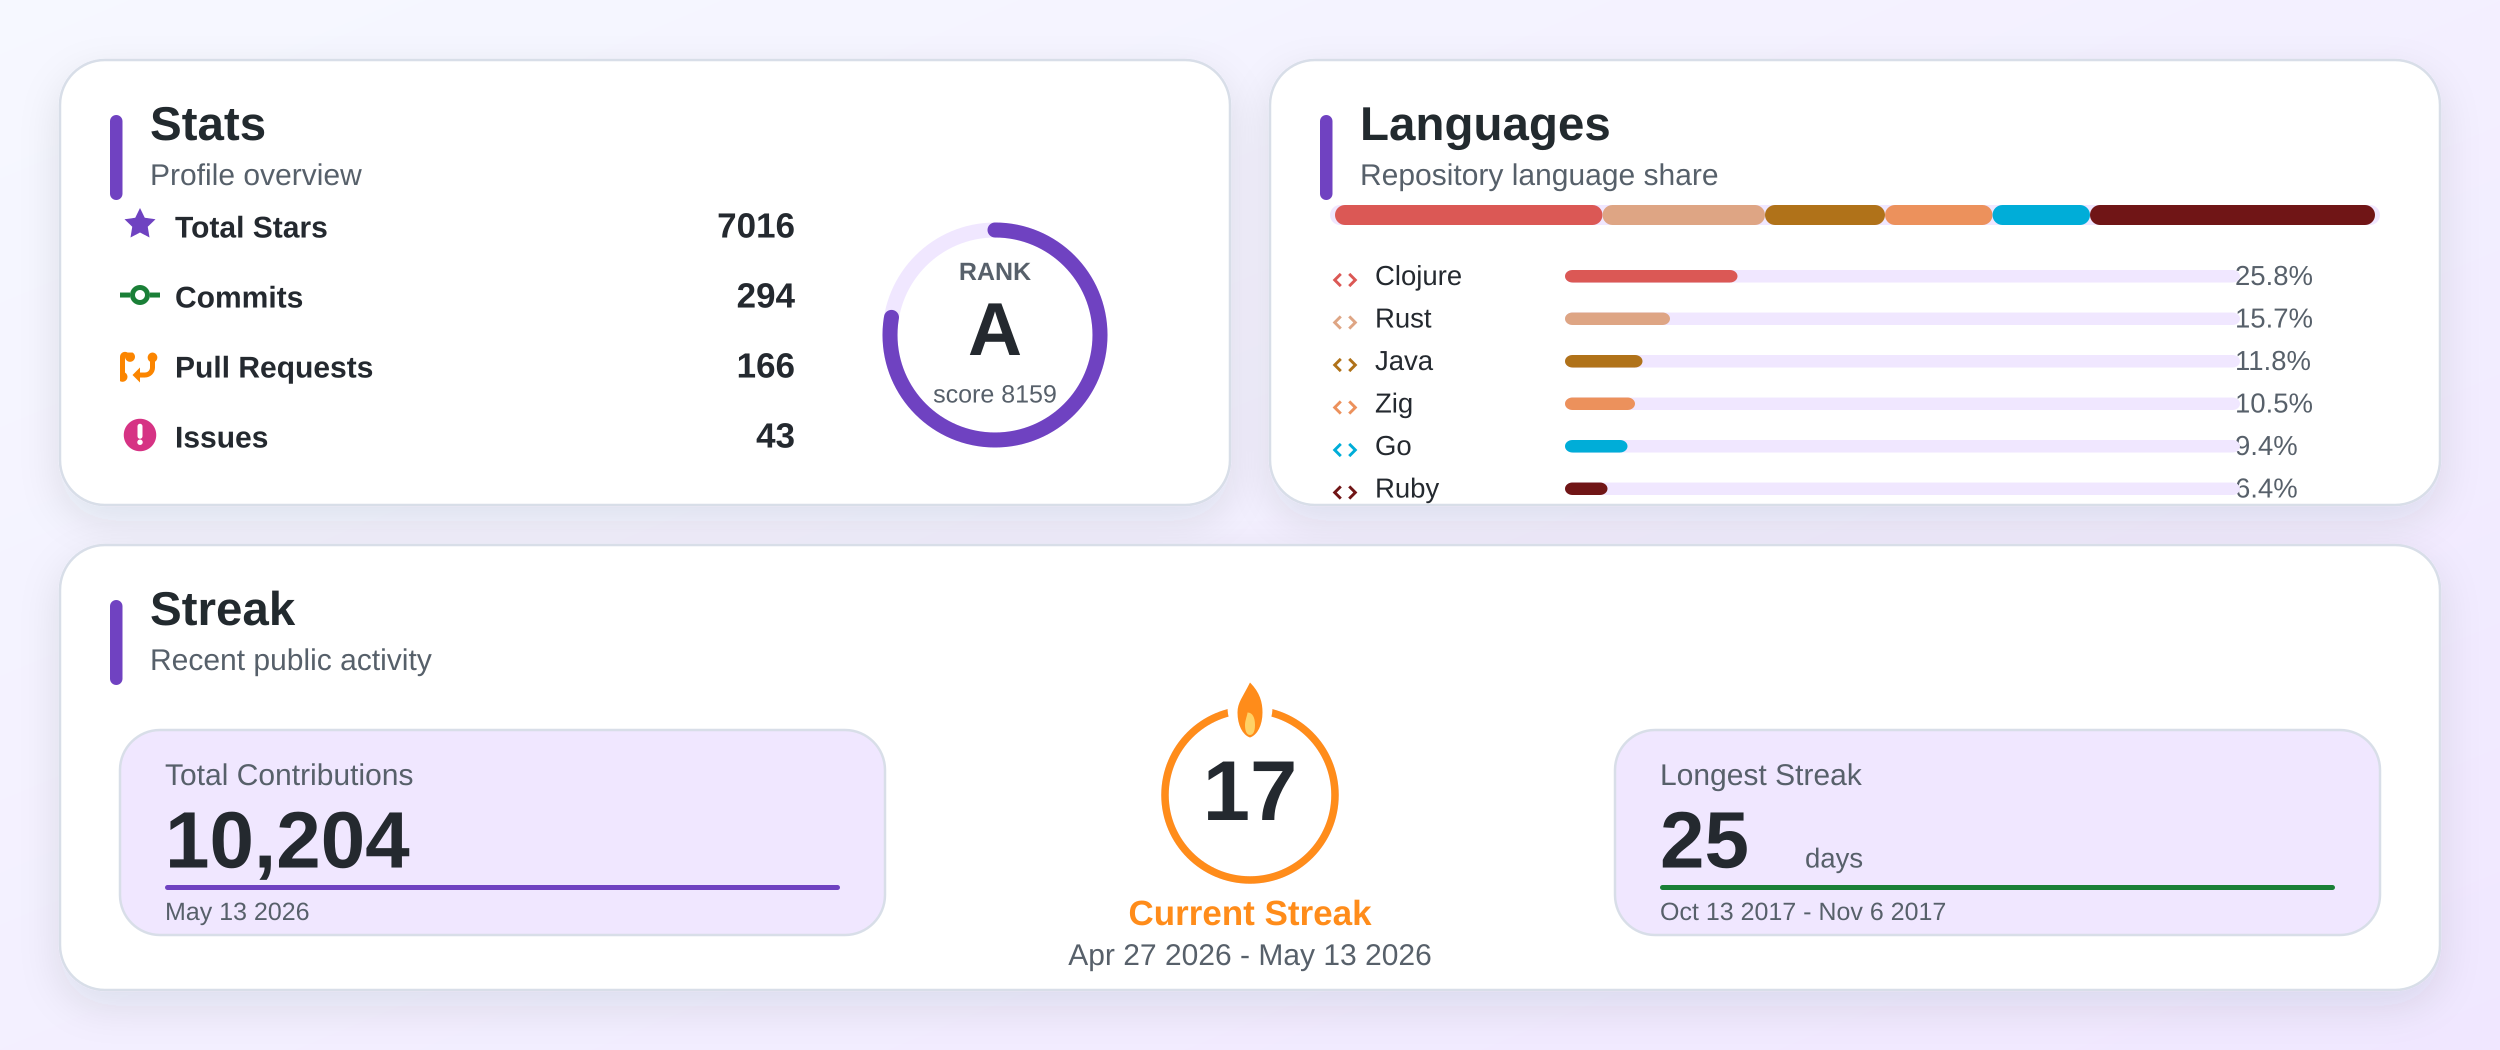
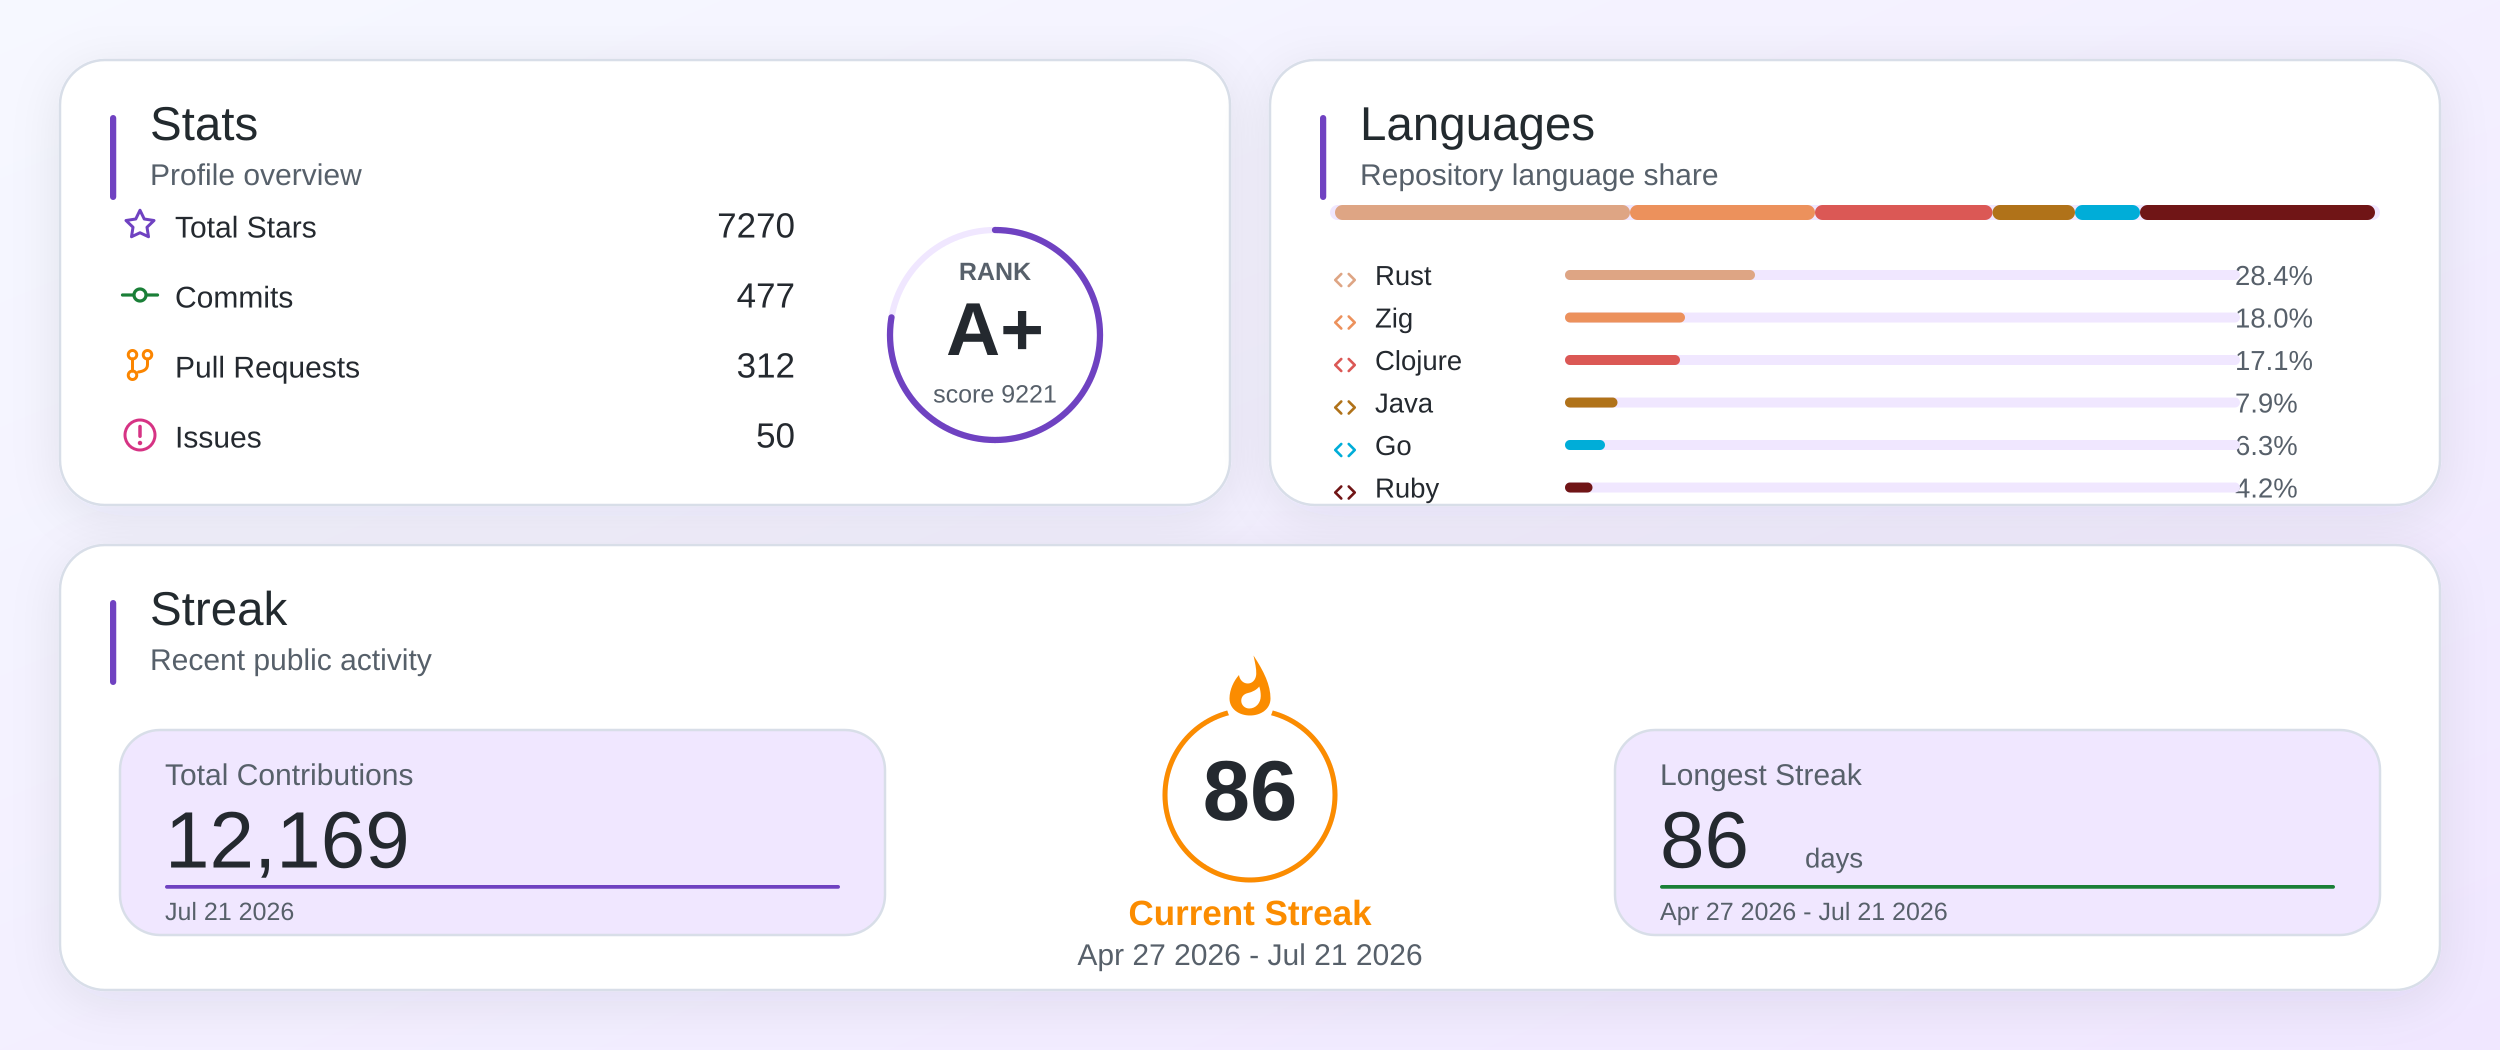
- <svg xmlns="http://www.w3.org/2000/svg" width="1000" height="420" viewBox="0 0 1000 420" role="img">
+ <svg xmlns="http://www.w3.org/2000/svg" width="1000" height="420" viewBox="0 0 1000 420" role="img" shape-rendering="geometricPrecision">
  <defs>
    <linearGradient id="bg" x1="0" y1="0" x2="1" y2="1">
      <stop offset="0%" stop-color="#f6f8ff" />
      <stop offset="100%" stop-color="#f0e7ff" />
    </linearGradient>
    <filter id="shadow" x="-10%" y="-10%" width="120%" height="130%">
-       <feDropShadow dx="0" dy="6" stdDeviation="8" flood-color="#1f2937" flood-opacity="0.10" />
+       <feDropShadow dx="0" dy="4" stdDeviation="10" flood-color="#1f2937" flood-opacity="0.08" />
    </filter>
  </defs>
  <rect width="100%" height="100%" fill="url(#bg)" />
  <g filter="url(#shadow)">
    <rect x="24" y="24" width="468" height="178" rx="18" fill="#ffffff" stroke="#d8dee8" />
-     <rect x="44" y="46" width="5" height="34" rx="2.5" fill="#6f42c1" />
-     <text x="60" y="56" font-family="Arial, sans-serif" font-size="19" font-weight="700" fill="#24292f">Stats</text>
+     <rect x="44" y="46" width="2.5" height="34" rx="1.25" fill="#6f42c1" />
+     <text x="60" y="56" font-family="'Helvetica Neue', Arial, sans-serif" font-size="19" font-weight="500" fill="#24292f">Stats</text>
    <text x="60" y="74" font-family="Arial, sans-serif" font-size="12" fill="#57606a">Profile overview</text>
  </g>
  <g>
-     <svg x="48" y="82" width="16" height="16" viewBox="0 0 16 16" fill="#6f42c1" aria-hidden="true">
-       <path d="M8 1.2l1.9 3.9 4.3.6-3.1 3 .7 4.3L8 11l-3.8 2 .7-4.3-3.1-3 4.3-.6L8 1.2z" />
+     <svg x="48" y="82" width="16" height="16" viewBox="0 0 16 16" aria-hidden="true">
+       <path d="M8 2.1l1.7 3.5 3.9.6-2.8 2.7.6 3.8L8 11.1l-3.4 1.6.6-3.8-2.8-2.7 3.9-.6z" fill="none" stroke="#6f42c1" stroke-width="1.2" stroke-linejoin="round" />
    </svg>
-     <text x="70" y="95" font-family="Arial, sans-serif" font-size="12" font-weight="700" fill="#24292f">Total Stars</text>
-     <text x="318" y="95" text-anchor="end" font-family="Arial, sans-serif" font-size="14" font-weight="800" fill="#24292f">7016</text>
+     <text x="70" y="95" font-family="'Helvetica Neue', Arial, sans-serif" font-size="12" font-weight="500" fill="#24292f">Total Stars</text>
+     <text x="318" y="95" text-anchor="end" font-family="'Helvetica Neue', Arial, sans-serif" font-size="14" font-weight="500" fill="#24292f">7270</text>
  </g>
  <g>
-     <svg x="48" y="110" width="16" height="16" viewBox="0 0 16 16" fill="#1a7f37" aria-hidden="true">
-       <path d="M8 4a4 4 0 1 1 0 8 4 4 0 0 1 0-8zm0 2a2 2 0 1 0 0 4 2 2 0 0 0 0-4zM0 7h4v2H0V7zm12 0h4v2h-4V7z" />
+     <svg x="48" y="110" width="16" height="16" viewBox="0 0 16 16" aria-hidden="true">
+       <circle cx="8" cy="8" r="2.4" fill="none" stroke="#1a7f37" stroke-width="1.3" />
+       <path d="M1 8h4.4M10.6 8H15" fill="none" stroke="#1a7f37" stroke-width="1.3" stroke-linecap="round" />
    </svg>
-     <text x="70" y="123" font-family="Arial, sans-serif" font-size="12" font-weight="700" fill="#24292f">Commits</text>
-     <text x="318" y="123" text-anchor="end" font-family="Arial, sans-serif" font-size="14" font-weight="800" fill="#24292f">294</text>
+     <text x="70" y="123" font-family="'Helvetica Neue', Arial, sans-serif" font-size="12" font-weight="500" fill="#24292f">Commits</text>
+     <text x="318" y="123" text-anchor="end" font-family="'Helvetica Neue', Arial, sans-serif" font-size="14" font-weight="500" fill="#24292f">477</text>
  </g>
  <g>
-     <svg x="48" y="138" width="16" height="16" viewBox="0 0 16 16" fill="#fb8500" aria-hidden="true">
-       <path d="M5 3a2 2 0 1 1-3 1.7V11a2 2 0 1 1-2 0V4.7A2 2 0 0 1 3 3zm8 0a2 2 0 0 1 1 3.7V9a4 4 0 0 1-4 4H8v2L5 12l3-3v2h2a2 2 0 0 0 2-2V6.7A2 2 0 0 1 13 3z" />
+     <svg x="48" y="138" width="16" height="16" viewBox="0 0 16 16" aria-hidden="true">
+       <circle cx="5" cy="3.9" r="1.7" fill="none" stroke="#fb8500" stroke-width="1.2" />
+       <circle cx="5" cy="12.1" r="1.7" fill="none" stroke="#fb8500" stroke-width="1.2" />
+       <circle cx="11" cy="3.9" r="1.7" fill="none" stroke="#fb8500" stroke-width="1.2" />
+       <path d="M5 5.6v4.8M11 5.6v2.2c0 2-1.6 2.7-3.6 3" fill="none" stroke="#fb8500" stroke-width="1.2" stroke-linecap="round" />
    </svg>
-     <text x="70" y="151" font-family="Arial, sans-serif" font-size="12" font-weight="700" fill="#24292f">Pull Requests</text>
-     <text x="318" y="151" text-anchor="end" font-family="Arial, sans-serif" font-size="14" font-weight="800" fill="#24292f">166</text>
+     <text x="70" y="151" font-family="'Helvetica Neue', Arial, sans-serif" font-size="12" font-weight="500" fill="#24292f">Pull Requests</text>
+     <text x="318" y="151" text-anchor="end" font-family="'Helvetica Neue', Arial, sans-serif" font-size="14" font-weight="500" fill="#24292f">312</text>
  </g>
  <g>
-     <svg x="48" y="166" width="16" height="16" viewBox="0 0 16 16" fill="#d63384" aria-hidden="true">
-       <path d="M8 1.5a6.5 6.5 0 1 1 0 13 6.5 6.5 0 0 1 0-13zm0 2a1 1 0 0 0-1 1v4a1 1 0 1 0 2 0v-4a1 1 0 0 0-1-1zm0 8.5a1.1 1.1 0 1 0 0-2.2 1.1 1.1 0 0 0 0 2.2z" />
+     <svg x="48" y="166" width="16" height="16" viewBox="0 0 16 16" aria-hidden="true">
+       <circle cx="8" cy="8" r="6" fill="none" stroke="#d63384" stroke-width="1.2" />
+       <path d="M8 4.6v3.9" fill="none" stroke="#d63384" stroke-width="1.4" stroke-linecap="round" />
+       <circle cx="8" cy="11.2" r="0.9" fill="#d63384" />
    </svg>
-     <text x="70" y="179" font-family="Arial, sans-serif" font-size="12" font-weight="700" fill="#24292f">Issues</text>
-     <text x="318" y="179" text-anchor="end" font-family="Arial, sans-serif" font-size="14" font-weight="800" fill="#24292f">43</text>
+     <text x="70" y="179" font-family="'Helvetica Neue', Arial, sans-serif" font-size="12" font-weight="500" fill="#24292f">Issues</text>
+     <text x="318" y="179" text-anchor="end" font-family="'Helvetica Neue', Arial, sans-serif" font-size="14" font-weight="500" fill="#24292f">50</text>
  </g>
  <g>
-     <circle cx="398" cy="134" r="42" fill="#ffffff" stroke="#f0e7ff" stroke-width="6" />
-     <circle cx="398" cy="134" r="42" fill="none" stroke="#6f42c1" stroke-width="6" stroke-linecap="round" stroke-dasharray="205 264" transform="rotate(-90 398 134)" />
-     <text x="398" y="142" text-anchor="middle" font-family="Arial, sans-serif" font-size="30" font-weight="900" fill="#24292f">A</text>
-     <text x="398" y="112" text-anchor="middle" font-family="Arial, sans-serif" font-size="10" font-weight="700" fill="#57606a">RANK</text>
-     <text x="398" y="161" text-anchor="middle" font-family="Arial, sans-serif" font-size="10" fill="#57606a">score 8159</text>
+     <circle cx="398" cy="134" r="42" fill="#ffffff" stroke="#f0e7ff" stroke-width="2.5" />
+     <circle cx="398" cy="134" r="42" fill="none" stroke="#6f42c1" stroke-width="2.5" stroke-linecap="round" stroke-dasharray="205 264" transform="rotate(-90 398 134)" />
+     <text x="398" y="142" text-anchor="middle" font-family="Arial, sans-serif" font-size="30" font-weight="700" fill="#24292f">A+</text>
+     <text x="398" y="112" text-anchor="middle" font-family="Arial, sans-serif" font-size="10" font-weight="600" fill="#57606a">RANK</text>
+     <text x="398" y="161" text-anchor="middle" font-family="Arial, sans-serif" font-size="10" fill="#57606a">score 9221</text>
  </g>
  <g filter="url(#shadow)">
    <rect x="508" y="24" width="468" height="178" rx="18" fill="#ffffff" stroke="#d8dee8" />
-     <rect x="528" y="46" width="5" height="34" rx="2.5" fill="#6f42c1" />
-     <text x="544" y="56" font-family="Arial, sans-serif" font-size="19" font-weight="700" fill="#24292f">Languages</text>
+     <rect x="528" y="46" width="2.5" height="34" rx="1.25" fill="#6f42c1" />
+     <text x="544" y="56" font-family="'Helvetica Neue', Arial, sans-serif" font-size="19" font-weight="500" fill="#24292f">Languages</text>
    <text x="544" y="74" font-family="Arial, sans-serif" font-size="12" fill="#57606a">Repository language share</text>
  </g>
-   <rect x="532" y="82" width="420" height="8" rx="4" fill="#f0e7ff" stroke="none" />
-   <rect x="534" y="82" width="107" height="8" rx="4" fill="#db5855" stroke="none" />
-   <rect x="641" y="82" width="65" height="8" rx="4" fill="#dea584" stroke="none" />
-   <rect x="706" y="82" width="48" height="8" rx="4" fill="#b07219" stroke="none" />
-   <rect x="754" y="82" width="43" height="8" rx="4" fill="#ec915c" stroke="none" />
-   <rect x="797" y="82" width="39" height="8" rx="4" fill="#00ADD8" stroke="none" />
-   <rect x="836" y="82" width="114" height="8" rx="4" fill="#701516" stroke="none" />
-   <svg x="532" y="106" width="12" height="12" viewBox="0 0 16 16" fill="#db5855" aria-hidden="true">
-     <path d="M5.2 4.2 1.4 8l3.8 3.8 1.1-1.1L3.6 8l2.7-2.7-1.1-1.1zm5.6 0-1.1 1.1L12.4 8l-2.7 2.7 1.1 1.1L14.6 8l-3.8-3.8z" />
+   <rect x="532" y="82" width="420" height="6" rx="3" fill="#f0e7ff" stroke="none" />
+   <rect x="534" y="82" width="118" height="6" rx="3" fill="#dea584" stroke="none" />
+   <rect x="652" y="82" width="74" height="6" rx="3" fill="#ec915c" stroke="none" />
+   <rect x="726" y="82" width="71" height="6" rx="3" fill="#db5855" stroke="none" />
+   <rect x="797" y="82" width="33" height="6" rx="3" fill="#b07219" stroke="none" />
+   <rect x="830" y="82" width="26" height="6" rx="3" fill="#00ADD8" stroke="none" />
+   <rect x="856" y="82" width="94" height="6" rx="3" fill="#701516" stroke="none" />
+   <svg x="532" y="106" width="12" height="12" viewBox="0 0 16 16" aria-hidden="true">
+     <path d="M6 4.8 2.8 8l3.2 3.2M10 4.8 13.2 8 10 11.2" fill="none" stroke="#dea584" stroke-width="1.4" stroke-linecap="round" stroke-linejoin="round" />
  </svg>
-   <text x="550" y="114" font-family="Arial, sans-serif" font-size="11" fill="#24292f">Clojure</text>
-   <text x="894" y="114" font-family="Arial, sans-serif" font-size="11" fill="#57606a">25.8%</text>
-   <rect x="626" y="108" width="270" height="5" rx="3" fill="#f0e7ff" stroke="none" />
-   <rect x="626" y="108" width="69" height="5" rx="3" fill="#db5855" stroke="none" />
-   <svg x="532" y="123" width="12" height="12" viewBox="0 0 16 16" fill="#dea584" aria-hidden="true">
-     <path d="M5.2 4.2 1.4 8l3.8 3.8 1.1-1.1L3.6 8l2.7-2.7-1.1-1.1zm5.6 0-1.1 1.1L12.4 8l-2.7 2.7 1.1 1.1L14.6 8l-3.8-3.8z" />
+   <text x="550" y="114" font-family="Arial, sans-serif" font-size="11" fill="#24292f">Rust</text>
+   <text x="894" y="114" font-family="Arial, sans-serif" font-size="11" fill="#57606a">28.4%</text>
+   <rect x="626" y="108" width="270" height="4" rx="2" fill="#f0e7ff" stroke="none" />
+   <rect x="626" y="108" width="76" height="4" rx="2" fill="#dea584" stroke="none" />
+   <svg x="532" y="123" width="12" height="12" viewBox="0 0 16 16" aria-hidden="true">
+     <path d="M6 4.8 2.8 8l3.2 3.2M10 4.8 13.2 8 10 11.2" fill="none" stroke="#ec915c" stroke-width="1.4" stroke-linecap="round" stroke-linejoin="round" />
  </svg>
-   <text x="550" y="131" font-family="Arial, sans-serif" font-size="11" fill="#24292f">Rust</text>
-   <text x="894" y="131" font-family="Arial, sans-serif" font-size="11" fill="#57606a">15.7%</text>
-   <rect x="626" y="125" width="270" height="5" rx="3" fill="#f0e7ff" stroke="none" />
-   <rect x="626" y="125" width="42" height="5" rx="3" fill="#dea584" stroke="none" />
-   <svg x="532" y="140" width="12" height="12" viewBox="0 0 16 16" fill="#b07219" aria-hidden="true">
-     <path d="M5.2 4.2 1.4 8l3.8 3.8 1.1-1.1L3.6 8l2.7-2.7-1.1-1.1zm5.6 0-1.1 1.1L12.4 8l-2.7 2.7 1.1 1.1L14.6 8l-3.8-3.8z" />
+   <text x="550" y="131" font-family="Arial, sans-serif" font-size="11" fill="#24292f">Zig</text>
+   <text x="894" y="131" font-family="Arial, sans-serif" font-size="11" fill="#57606a">18.0%</text>
+   <rect x="626" y="125" width="270" height="4" rx="2" fill="#f0e7ff" stroke="none" />
+   <rect x="626" y="125" width="48" height="4" rx="2" fill="#ec915c" stroke="none" />
+   <svg x="532" y="140" width="12" height="12" viewBox="0 0 16 16" aria-hidden="true">
+     <path d="M6 4.8 2.8 8l3.2 3.2M10 4.8 13.2 8 10 11.2" fill="none" stroke="#db5855" stroke-width="1.4" stroke-linecap="round" stroke-linejoin="round" />
  </svg>
-   <text x="550" y="148" font-family="Arial, sans-serif" font-size="11" fill="#24292f">Java</text>
-   <text x="894" y="148" font-family="Arial, sans-serif" font-size="11" fill="#57606a">11.8%</text>
-   <rect x="626" y="142" width="270" height="5" rx="3" fill="#f0e7ff" stroke="none" />
-   <rect x="626" y="142" width="31" height="5" rx="3" fill="#b07219" stroke="none" />
-   <svg x="532" y="157" width="12" height="12" viewBox="0 0 16 16" fill="#ec915c" aria-hidden="true">
-     <path d="M5.2 4.2 1.4 8l3.8 3.8 1.1-1.1L3.6 8l2.7-2.7-1.1-1.1zm5.6 0-1.1 1.1L12.4 8l-2.7 2.7 1.1 1.1L14.6 8l-3.8-3.8z" />
+   <text x="550" y="148" font-family="Arial, sans-serif" font-size="11" fill="#24292f">Clojure</text>
+   <text x="894" y="148" font-family="Arial, sans-serif" font-size="11" fill="#57606a">17.1%</text>
+   <rect x="626" y="142" width="270" height="4" rx="2" fill="#f0e7ff" stroke="none" />
+   <rect x="626" y="142" width="46" height="4" rx="2" fill="#db5855" stroke="none" />
+   <svg x="532" y="157" width="12" height="12" viewBox="0 0 16 16" aria-hidden="true">
+     <path d="M6 4.8 2.8 8l3.2 3.2M10 4.8 13.2 8 10 11.2" fill="none" stroke="#b07219" stroke-width="1.4" stroke-linecap="round" stroke-linejoin="round" />
  </svg>
-   <text x="550" y="165" font-family="Arial, sans-serif" font-size="11" fill="#24292f">Zig</text>
-   <text x="894" y="165" font-family="Arial, sans-serif" font-size="11" fill="#57606a">10.5%</text>
-   <rect x="626" y="159" width="270" height="5" rx="3" fill="#f0e7ff" stroke="none" />
-   <rect x="626" y="159" width="28" height="5" rx="3" fill="#ec915c" stroke="none" />
-   <svg x="532" y="174" width="12" height="12" viewBox="0 0 16 16" fill="#00ADD8" aria-hidden="true">
-     <path d="M5.2 4.2 1.4 8l3.8 3.8 1.1-1.1L3.6 8l2.7-2.7-1.1-1.1zm5.6 0-1.1 1.1L12.4 8l-2.7 2.7 1.1 1.1L14.6 8l-3.8-3.8z" />
+   <text x="550" y="165" font-family="Arial, sans-serif" font-size="11" fill="#24292f">Java</text>
+   <text x="894" y="165" font-family="Arial, sans-serif" font-size="11" fill="#57606a">7.9%</text>
+   <rect x="626" y="159" width="270" height="4" rx="2" fill="#f0e7ff" stroke="none" />
+   <rect x="626" y="159" width="21" height="4" rx="2" fill="#b07219" stroke="none" />
+   <svg x="532" y="174" width="12" height="12" viewBox="0 0 16 16" aria-hidden="true">
+     <path d="M6 4.8 2.8 8l3.2 3.2M10 4.8 13.2 8 10 11.2" fill="none" stroke="#00ADD8" stroke-width="1.4" stroke-linecap="round" stroke-linejoin="round" />
  </svg>
  <text x="550" y="182" font-family="Arial, sans-serif" font-size="11" fill="#24292f">Go</text>
-   <text x="894" y="182" font-family="Arial, sans-serif" font-size="11" fill="#57606a">9.4%</text>
-   <rect x="626" y="176" width="270" height="5" rx="3" fill="#f0e7ff" stroke="none" />
-   <rect x="626" y="176" width="25" height="5" rx="3" fill="#00ADD8" stroke="none" />
-   <svg x="532" y="191" width="12" height="12" viewBox="0 0 16 16" fill="#701516" aria-hidden="true">
-     <path d="M5.2 4.2 1.4 8l3.8 3.8 1.1-1.1L3.6 8l2.7-2.7-1.1-1.1zm5.6 0-1.1 1.1L12.4 8l-2.7 2.7 1.1 1.1L14.6 8l-3.8-3.8z" />
+   <text x="894" y="182" font-family="Arial, sans-serif" font-size="11" fill="#57606a">6.3%</text>
+   <rect x="626" y="176" width="270" height="4" rx="2" fill="#f0e7ff" stroke="none" />
+   <rect x="626" y="176" width="16" height="4" rx="2" fill="#00ADD8" stroke="none" />
+   <svg x="532" y="191" width="12" height="12" viewBox="0 0 16 16" aria-hidden="true">
+     <path d="M6 4.8 2.8 8l3.2 3.2M10 4.8 13.2 8 10 11.2" fill="none" stroke="#701516" stroke-width="1.4" stroke-linecap="round" stroke-linejoin="round" />
  </svg>
  <text x="550" y="199" font-family="Arial, sans-serif" font-size="11" fill="#24292f">Ruby</text>
-   <text x="894" y="199" font-family="Arial, sans-serif" font-size="11" fill="#57606a">6.4%</text>
-   <rect x="626" y="193" width="270" height="5" rx="3" fill="#f0e7ff" stroke="none" />
-   <rect x="626" y="193" width="17" height="5" rx="3" fill="#701516" stroke="none" />
+   <text x="894" y="199" font-family="Arial, sans-serif" font-size="11" fill="#57606a">4.2%</text>
+   <rect x="626" y="193" width="270" height="4" rx="2" fill="#f0e7ff" stroke="none" />
+   <rect x="626" y="193" width="11" height="4" rx="2" fill="#701516" stroke="none" />
  <g filter="url(#shadow)">
    <rect x="24" y="218" width="952" height="178" rx="18" fill="#ffffff" stroke="#d8dee8" />
-     <rect x="44" y="240" width="5" height="34" rx="2.5" fill="#6f42c1" />
-     <text x="60" y="250" font-family="Arial, sans-serif" font-size="19" font-weight="700" fill="#24292f">Streak</text>
+     <rect x="44" y="240" width="2.5" height="34" rx="1.25" fill="#6f42c1" />
+     <text x="60" y="250" font-family="'Helvetica Neue', Arial, sans-serif" font-size="19" font-weight="500" fill="#24292f">Streak</text>
    <text x="60" y="268" font-family="Arial, sans-serif" font-size="12" fill="#57606a">Recent public activity</text>
  </g>
  <g>
    <rect x="48" y="292" width="306" height="82" rx="16" fill="#f0e7ff" stroke="#d8dee8" />
    <text x="66" y="314" font-family="Arial, sans-serif" font-size="12" fill="#57606a">Total Contributions</text>
-     <text x="66" y="347" font-family="Arial, sans-serif" font-size="32" font-weight="900" fill="#24292f">10,204</text>
+     <text x="66" y="347" font-family="'Helvetica Neue', Arial, sans-serif" font-size="32" font-weight="500" fill="#24292f">12,169</text>
    <text x="124" y="347" font-family="Arial, sans-serif" font-size="11" fill="#57606a" />
-     <rect x="66" y="354" width="270" height="2" rx="1" fill="#6f42c1" />
-     <text x="66" y="368" font-family="Arial, sans-serif" font-size="10" fill="#57606a">May 13 2026</text>
+     <rect x="66" y="354" width="270" height="1.5" rx="0.75" fill="#6f42c1" />
+     <text x="66" y="368" font-family="Arial, sans-serif" font-size="10" fill="#57606a">Jul 21 2026</text>
  </g>
  <g>
    <defs>
      <mask id="psm-streak-flame-cut" maskUnits="userSpaceOnUse">
        <rect x="-1000" y="-1000" width="6000" height="6000" fill="white" />
-         <ellipse cx="500" cy="283" rx="9" ry="12" fill="black" />
+         <ellipse cx="500" cy="278" rx="10" ry="15" fill="black" />
      </mask>
    </defs>
-     <circle cx="500" cy="318" r="34" fill="#ffffff" stroke="#f0e7ff" stroke-width="3" mask="url(#psm-streak-flame-cut)" />
-     <circle cx="500" cy="318" r="34" fill="none" stroke="#ff8c1a" stroke-width="3" mask="url(#psm-streak-flame-cut)" />
-     <g transform="translate(500,280)">
-       <path d="M 0 -7 C 4 -3 5 1 5 5 C 5 10 3 14 0 15 C -3 14 -5 10 -5 5 C -5 1 -3 -1 0 -7 Z" fill="#ff8c1a" />
-       <path d="M -1 5 C 1 5 2 7 2 10 C 2 13 1 14 0 14 C -1 14 -2 13 -2 10 C -2 8 -1 6 -1 5 Z" fill="#ffd166" />
+     <circle cx="500" cy="318" r="34" fill="#ffffff" stroke="#f0e7ff" stroke-width="2" mask="url(#psm-streak-flame-cut)" />
+     <circle cx="500" cy="318" r="34" fill="none" stroke="#fb8c00" stroke-width="2" mask="url(#psm-streak-flame-cut)" />
+     <g transform="translate(500,273)">
+       <path d="M 1.4 -10.8 C 2 -8 2.6 -5.4 2.5 -3.4 C 2.4 -1.2 1 0.4 -0.9 0.4 C -2.8 0.4 -4.2 -1.2 -4.4 -3 C -6.4 -0.8 -8.2 2.8 -8.2 6.4 C -8.2 10.6 -4.4 13.2 0 13.2 C 4.4 13.2 8.2 10.6 8.2 6.4 C 8.2 1 5.6 -4.4 1.4 -10.8 Z M -0.3 10.4 C -2.1 10.4 -3.5 9 -3.5 7.3 C -3.5 5.7 -2.5 4.6 -0.8 4.2 C 1 3.8 2.7 2.9 3.7 1.6 C 4.1 2.8 4.3 4.1 4.3 5.4 C 4.3 8.2 2.3 10.4 -0.3 10.4 Z" fill="#fb8c00" fill-rule="evenodd" />
    </g>
-     <text x="500" y="328" text-anchor="middle" font-family="Arial, sans-serif" font-size="34" font-weight="800" fill="#24292f">17</text>
-     <text x="500" y="370" text-anchor="middle" font-family="Arial, sans-serif" font-size="14" font-weight="700" fill="#ff8c1a">Current Streak</text>
-     <text x="500" y="386" text-anchor="middle" font-family="Arial, sans-serif" font-size="12" fill="#57606a">Apr 27 2026 - May 13 2026</text>
+     <text x="500" y="328" text-anchor="middle" font-family="Arial, sans-serif" font-size="34" font-weight="800" fill="#24292f">86</text>
+     <text x="500" y="370" text-anchor="middle" font-family="Arial, sans-serif" font-size="14" font-weight="700" fill="#fb8c00">Current Streak</text>
+     <text x="500" y="386" text-anchor="middle" font-family="Arial, sans-serif" font-size="12" fill="#57606a">Apr 27 2026 - Jul 21 2026</text>
  </g>
  <g>
    <rect x="646" y="292" width="306" height="82" rx="16" fill="#f0e7ff" stroke="#d8dee8" />
    <text x="664" y="314" font-family="Arial, sans-serif" font-size="12" fill="#57606a">Longest Streak</text>
-     <text x="664" y="347" font-family="Arial, sans-serif" font-size="32" font-weight="900" fill="#24292f">25</text>
+     <text x="664" y="347" font-family="'Helvetica Neue', Arial, sans-serif" font-size="32" font-weight="500" fill="#24292f">86</text>
    <text x="722" y="347" font-family="Arial, sans-serif" font-size="11" fill="#57606a">days</text>
-     <rect x="664" y="354" width="270" height="2" rx="1" fill="#1a7f37" />
-     <text x="664" y="368" font-family="Arial, sans-serif" font-size="10" fill="#57606a">Oct 13 2017 - Nov 6 2017</text>
+     <rect x="664" y="354" width="270" height="1.5" rx="0.75" fill="#1a7f37" />
+     <text x="664" y="368" font-family="Arial, sans-serif" font-size="10" fill="#57606a">Apr 27 2026 - Jul 21 2026</text>
  </g>
</svg>
